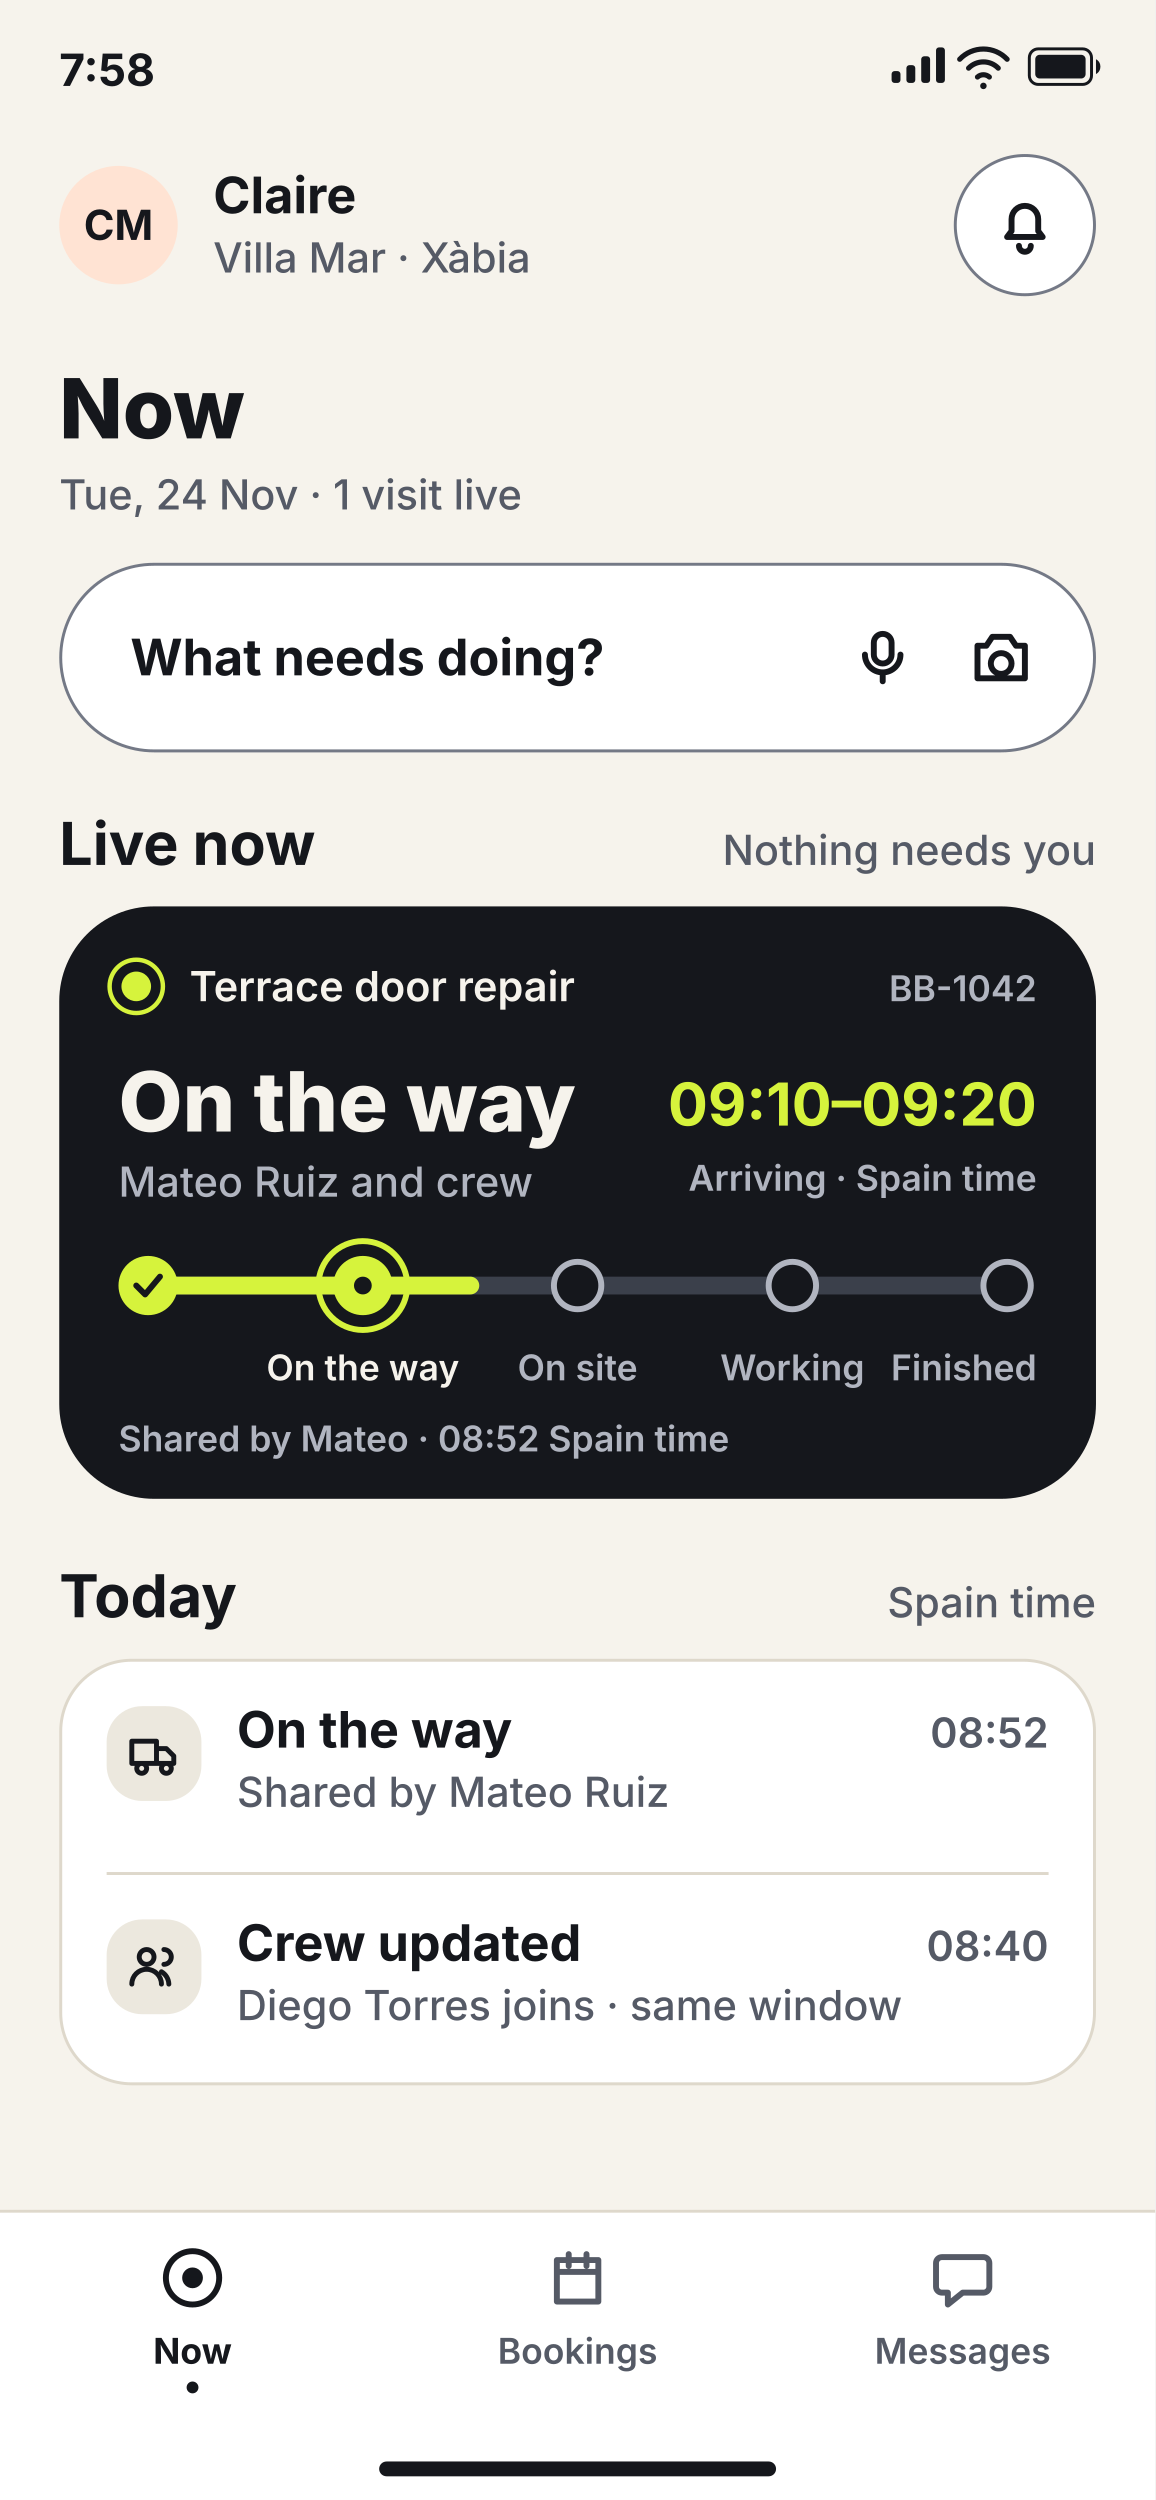
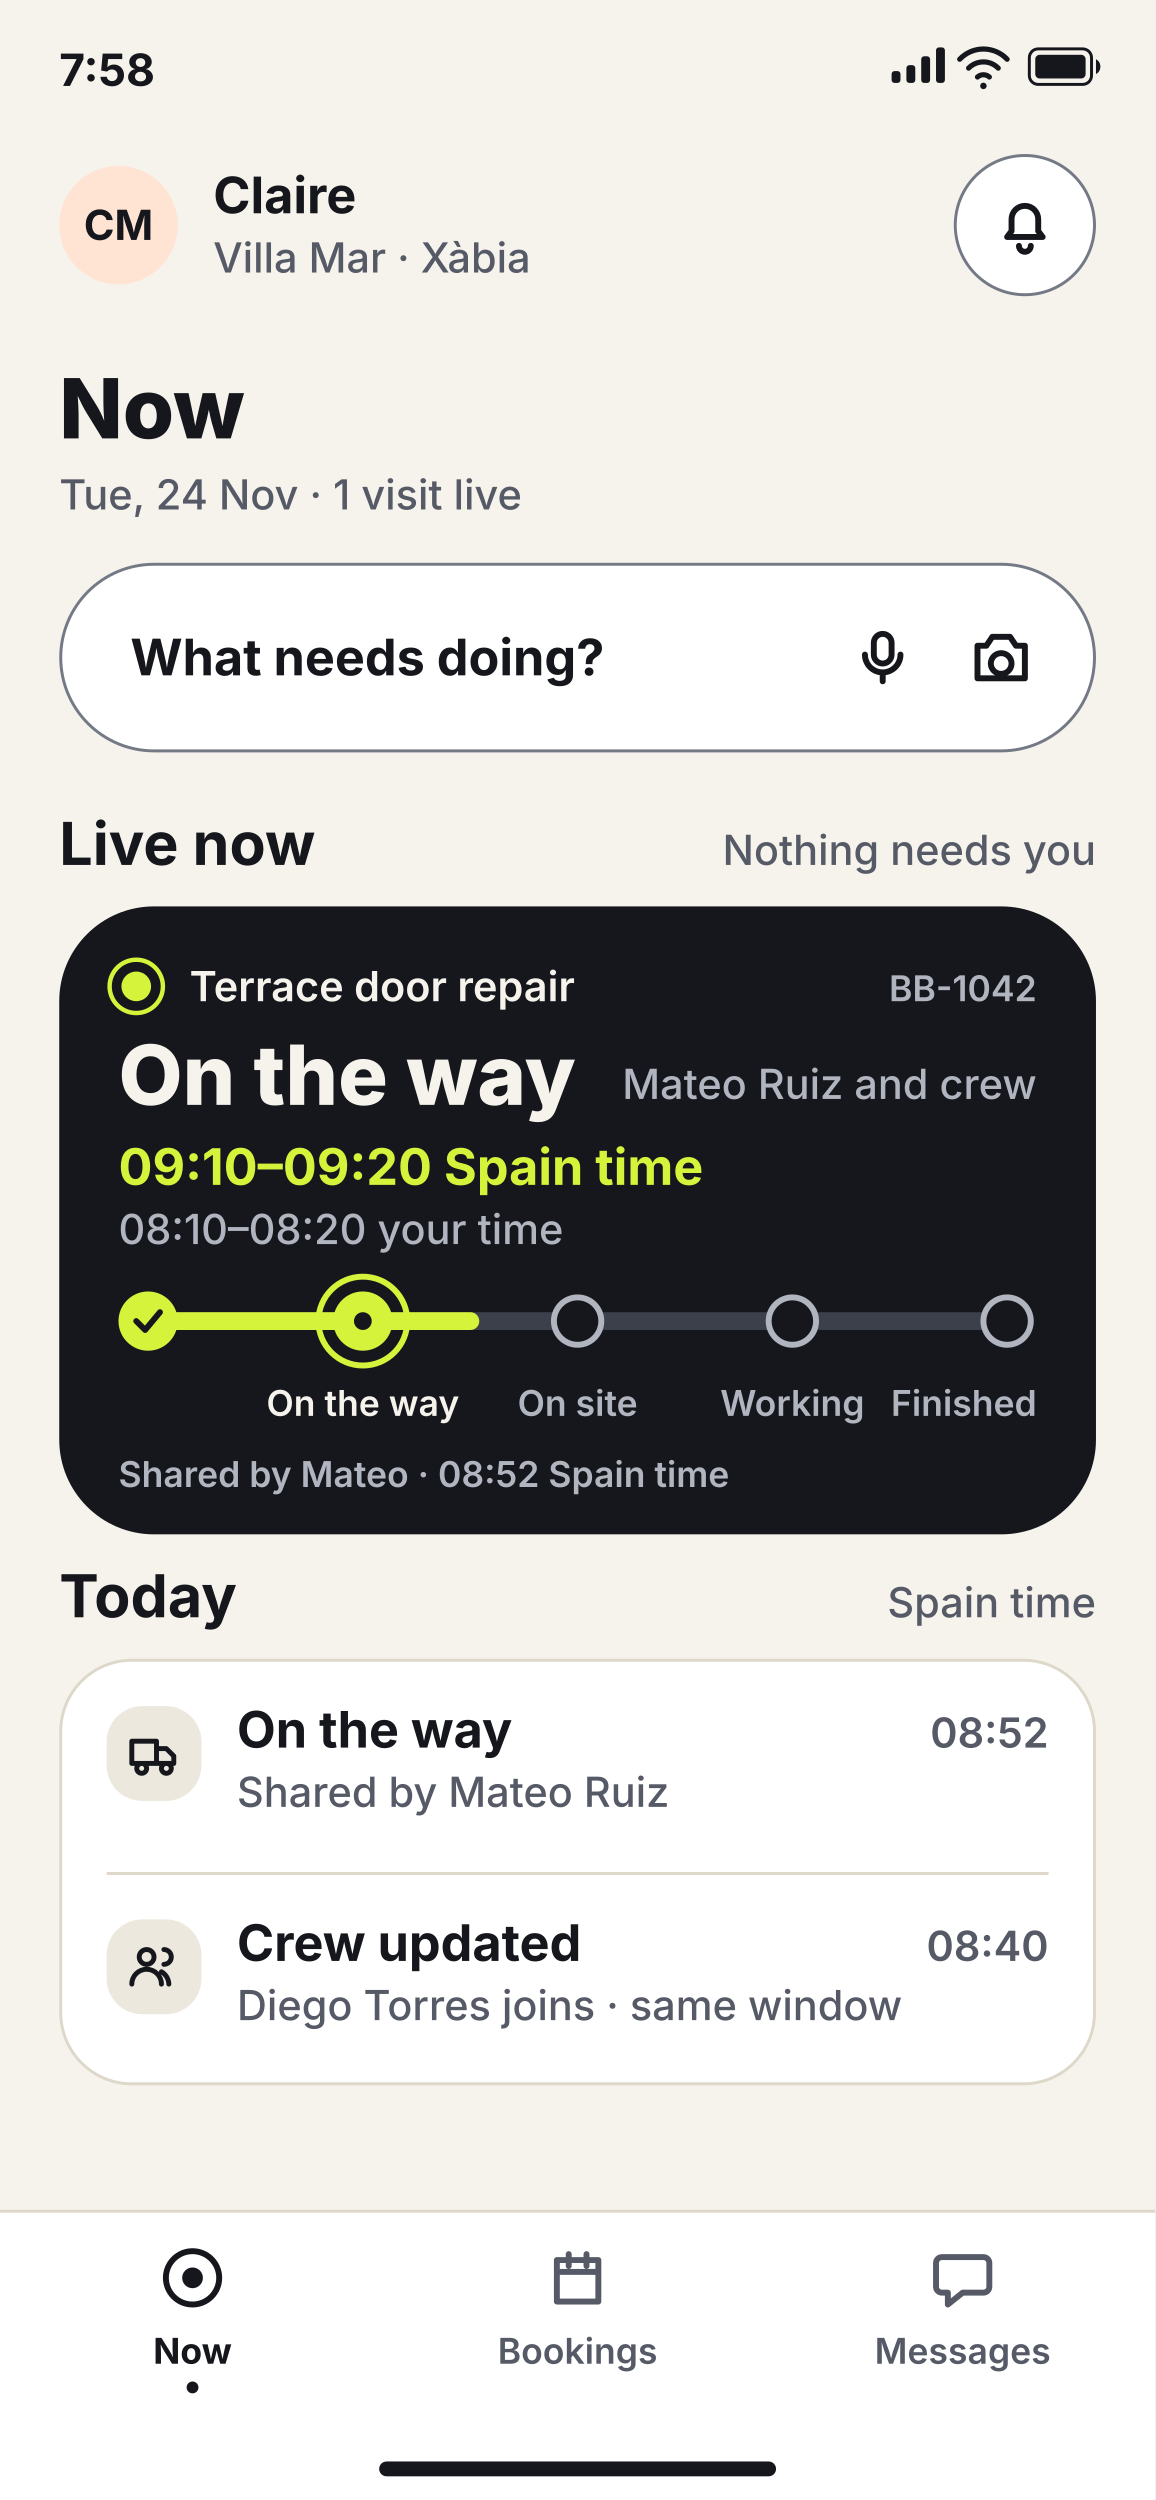
<svg xmlns="http://www.w3.org/2000/svg" width="390" height="844" viewBox="0 0 390 844" role="img" aria-labelledby="C-01-now-title C-01-now-desc" font-family="system-ui, -apple-system, BlinkMacSystemFont, 'Segoe UI', sans-serif">
  <rect width="390" height="844" fill="#F6F3EC" />
  <g id="status-bar" aria-hidden="true" fill="#15171C">
    <text x="20" y="29" font-size="15" font-weight="700">7:58</text>
    <rect x="301" y="24" width="3" height="4" rx="1" />
    <rect x="306" y="22" width="3" height="6" rx="1" />
    <rect x="311" y="19" width="3" height="9" rx="1" />
    <rect x="316" y="16" width="3" height="12" rx="1" />
    <path d="M324 20a11 11 0 0 1 16 0m-13 3a7 7 0 0 1 10 0m-7 3a3 3 0 0 1 4 0" fill="none" stroke="#15171C" stroke-width="1.75" stroke-linecap="round" />
    <circle cx="332" cy="29" r="1.1" />
    <rect x="347.5" y="16.5" width="21" height="12" rx="3" fill="none" stroke="#15171C" />
    <rect x="349.5" y="18.5" width="17" height="8" rx="1.5" />
    <path d="M370 20v5c2-1 2-4 0-5z" />
  </g>
  <g id="header">
    <circle cx="40" cy="76" r="20" fill="#FFE3D3" />
    <text x="40" y="81" font-size="14" font-weight="700" fill="#15171C" text-anchor="middle">CM</text>
    <text x="72" y="72" font-size="17" font-weight="700" fill="#15171C">Claire</text>
    <text x="72" y="92" font-size="14" font-weight="500" fill="#555A66">Villa Mar · Xàbia</text>
    <rect x="322.5" y="52.5" width="47" height="47" rx="23.5" fill="#FFFFFF" stroke="#747986" />
    <path transform="translate(334 64)" d="M6 16h12l-1.5-2v-4a4.5 4.5 0 0 0-9 0v4zm4 3a2 2 0 0 0 4 0" fill="none" stroke="#15171C" stroke-width="2" stroke-linecap="round" stroke-linejoin="round" />
  </g>
  <text x="20" y="148" font-size="28" font-weight="800" fill="#15171C">Now</text>
  <text x="20" y="172" font-size="14" font-weight="500" fill="#555A66">Tue, 24 Nov · 1 visit live</text>
  <g id="ask-bar">
    <rect x="20.5" y="190.5" width="349" height="63" rx="31.5" fill="#FFFFFF" stroke="#747986" />
    <text x="44" y="228" font-size="17" font-weight="700" fill="#15171C">What needs doing?</text>
    <path transform="translate(286 210)" d="M12 4a3 3 0 0 1 3 3v4a3 3 0 0 1-6 0V7a3 3 0 0 1 3-3zm-6 7a6 6 0 0 0 12 0m-6 6v3" fill="none" stroke="#15171C" stroke-width="2" stroke-linecap="round" stroke-linejoin="round" />
    <path transform="translate(326 210)" d="M4 8h3l2-3h6l2 3h3v11H4zm8 2.5a3.5 3.5 0 1 0 0 7 3.5 3.5 0 0 0 0-7z" fill="none" stroke="#15171C" stroke-width="2" stroke-linecap="round" stroke-linejoin="round" />
  </g>
  <text x="20" y="292" font-size="20" font-weight="700" fill="#15171C">Live now</text>
  <text x="370" y="292" font-size="14" font-weight="500" fill="#555A66" text-anchor="end">Nothing needs you</text>
  <g id="live-capsule">
-     <rect x="20" y="306" width="350" height="200" rx="32" fill="#15171C" />
+     <rect x="20" y="306" width="350" height="212" rx="32" fill="#15171C" />
    <circle cx="46" cy="333" r="9" fill="none" stroke="#D6F33C" stroke-width="1.5" />
    <circle cx="46" cy="333" r="5" fill="#D6F33C" />
    <text x="64" y="338" font-size="14" font-weight="600" fill="#F6F3EC">Terrace door repair</text>
    <text x="350" y="338" font-size="12" font-weight="600" fill="#B1B5C0" text-anchor="end">BB-1042</text>
-     <text x="40" y="382" font-size="28" font-weight="800" fill="#F6F3EC">On the way</text>
-     <text x="350" y="380" font-size="20" font-weight="700" fill="#D6F33C" text-anchor="end">09:10–09:20</text>
-     <text x="40" y="404" font-size="14" font-weight="500" fill="#B1B5C0">Mateo Ruiz and crew</text>
-     <text x="350" y="402" font-size="12" font-weight="600" fill="#B1B5C0" text-anchor="end">Arriving · Spain time</text>
-     <g id="job-line">
+     <text x="40" y="373" font-size="28" font-weight="800" fill="#F6F3EC">On the way</text>
+     <text x="350" y="371" font-size="14" font-weight="500" fill="#B1B5C0" text-anchor="end">Mateo Ruiz and crew</text>
+     <text x="40" y="400" font-size="17" font-weight="700" fill="#D6F33C">09:10–09:20 Spain time</text>
+     <text x="40" y="420" font-size="14" font-weight="500" fill="#B1B5C0">08:10–08:20 your time</text>
+     <g id="job-line" transform="translate(0 12)">
      <path d="M50 434H340" stroke="#3B404B" stroke-width="6" stroke-linecap="round" />
      <path d="M50 434H158.8" stroke="#D6F33C" stroke-width="6" stroke-linecap="round" />
      <circle cx="50" cy="434" r="10" fill="#D6F33C" />
      <path d="m46 434 3 3 5-6" fill="none" stroke="#15171C" stroke-width="2" stroke-linecap="round" stroke-linejoin="round" />
      <circle cx="122.5" cy="434" r="15" fill="none" stroke="#D6F33C" stroke-width="2" />
      <circle cx="122.5" cy="434" r="10" fill="#D6F33C" />
      <circle cx="122.5" cy="434" r="3" fill="#15171C" />
      <circle cx="195" cy="434" r="8" fill="#15171C" stroke="#B1B5C0" stroke-width="2" />
      <circle cx="267.5" cy="434" r="8" fill="#15171C" stroke="#B1B5C0" stroke-width="2" />
      <circle cx="340" cy="434" r="8" fill="#15171C" stroke="#B1B5C0" stroke-width="2" />
      <text x="122.5" y="466" font-size="12" font-weight="600" fill="#F6F3EC" text-anchor="middle">On the way</text>
      <text x="195" y="466" font-size="12" font-weight="600" fill="#B1B5C0" text-anchor="middle">On site</text>
      <text x="267.5" y="466" font-size="12" font-weight="600" fill="#B1B5C0" text-anchor="middle">Working</text>
      <text x="350" y="466" font-size="12" font-weight="600" fill="#B1B5C0" text-anchor="end">Finished</text>
    </g>
-     <text x="40" y="490" font-size="12" font-weight="600" fill="#B1B5C0">Shared by Mateo · 08:52 Spain time</text>
+     <text x="40" y="502" font-size="12" font-weight="600" fill="#B1B5C0">Shared by Mateo · 08:52 Spain time</text>
  </g>
  <text x="20" y="546" font-size="20" font-weight="700" fill="#15171C">Today</text>
  <text x="370" y="546" font-size="14" font-weight="500" fill="#555A66" text-anchor="end">Spain time</text>
  <g id="stamps">
    <rect x="20.5" y="560.5" width="349" height="143" rx="24" fill="#FFFFFF" stroke="#DED8CB" />
    <rect x="36" y="576" width="32" height="32" rx="12" fill="#ECE8DE" />
    <path transform="translate(42 582) scale(0.8333)" d="M3 7h10v9H3zm10 3h4l3 3v3h-7zM7 16a2 2 0 1 0 0 4 2 2 0 0 0 0-4zm10 0a2 2 0 1 0 0 4 2 2 0 0 0 0-4z" fill="none" stroke="#15171C" stroke-width="2" stroke-linecap="round" stroke-linejoin="round" />
    <text x="80" y="590" font-size="17" font-weight="700" fill="#15171C">On the way</text>
    <text x="354" y="590" font-size="14" font-weight="600" fill="#555A66" text-anchor="end">08:52</text>
    <text x="80" y="610" font-size="14" font-weight="500" fill="#555A66">Shared by Mateo Ruiz</text>
    <path d="M36 632.5h318" stroke="#DED8CB" />
    <rect x="36" y="648" width="32" height="32" rx="12" fill="#ECE8DE" />
    <path transform="translate(42 654) scale(0.8333)" d="M9 11a3 3 0 1 0 0-6 3 3 0 0 0 0 6zm-6 8a6 6 0 0 1 12 0m1-8a3 3 0 1 0 0-6m2 14a6 6 0 0 0-3-5" fill="none" stroke="#15171C" stroke-width="2" stroke-linecap="round" stroke-linejoin="round" />
    <text x="80" y="662" font-size="17" font-weight="700" fill="#15171C">Crew updated</text>
    <text x="354" y="662" font-size="14" font-weight="600" fill="#555A66" text-anchor="end">08:40</text>
    <text x="80" y="682" font-size="14" font-weight="500" fill="#555A66">Diego Torres joins · same window</text>
  </g>
  <g id="tab-bar">
    <rect y="746" width="390" height="98" fill="#FFFFFF" />
    <path d="M0 746.5h390" stroke="#DED8CB" />
    <circle cx="65" cy="769" r="9" fill="none" stroke="#15171C" stroke-width="2" />
    <circle cx="65" cy="769" r="3.5" fill="#15171C" />
    <text x="65" y="798" font-size="12" font-weight="700" fill="#15171C" text-anchor="middle">Now</text>
    <circle cx="65" cy="806" r="2" fill="#15171C" />
    <path transform="translate(183 757)" d="M5 6h14v14H5zm0 4h14M9 4v4m6-4v4" fill="none" stroke="#555A66" stroke-width="2" stroke-linecap="round" stroke-linejoin="round" />
    <text x="195" y="798" font-size="12" font-weight="600" fill="#555A66" text-anchor="middle">Bookings</text>
    <path transform="translate(313 757)" d="M5 5h14a2 2 0 0 1 2 2v8a2 2 0 0 1-2 2h-7l-5 4v-4H5a2 2 0 0 1-2-2V7a2 2 0 0 1 2-2z" fill="none" stroke="#555A66" stroke-width="2" stroke-linecap="round" stroke-linejoin="round" />
    <text x="325" y="798" font-size="12" font-weight="600" fill="#555A66" text-anchor="middle">Messages</text>
  </g>
  <rect id="home-indicator" x="128" y="831" width="134" height="5" rx="2.5" fill="#15171C" aria-hidden="true" />
</svg>
